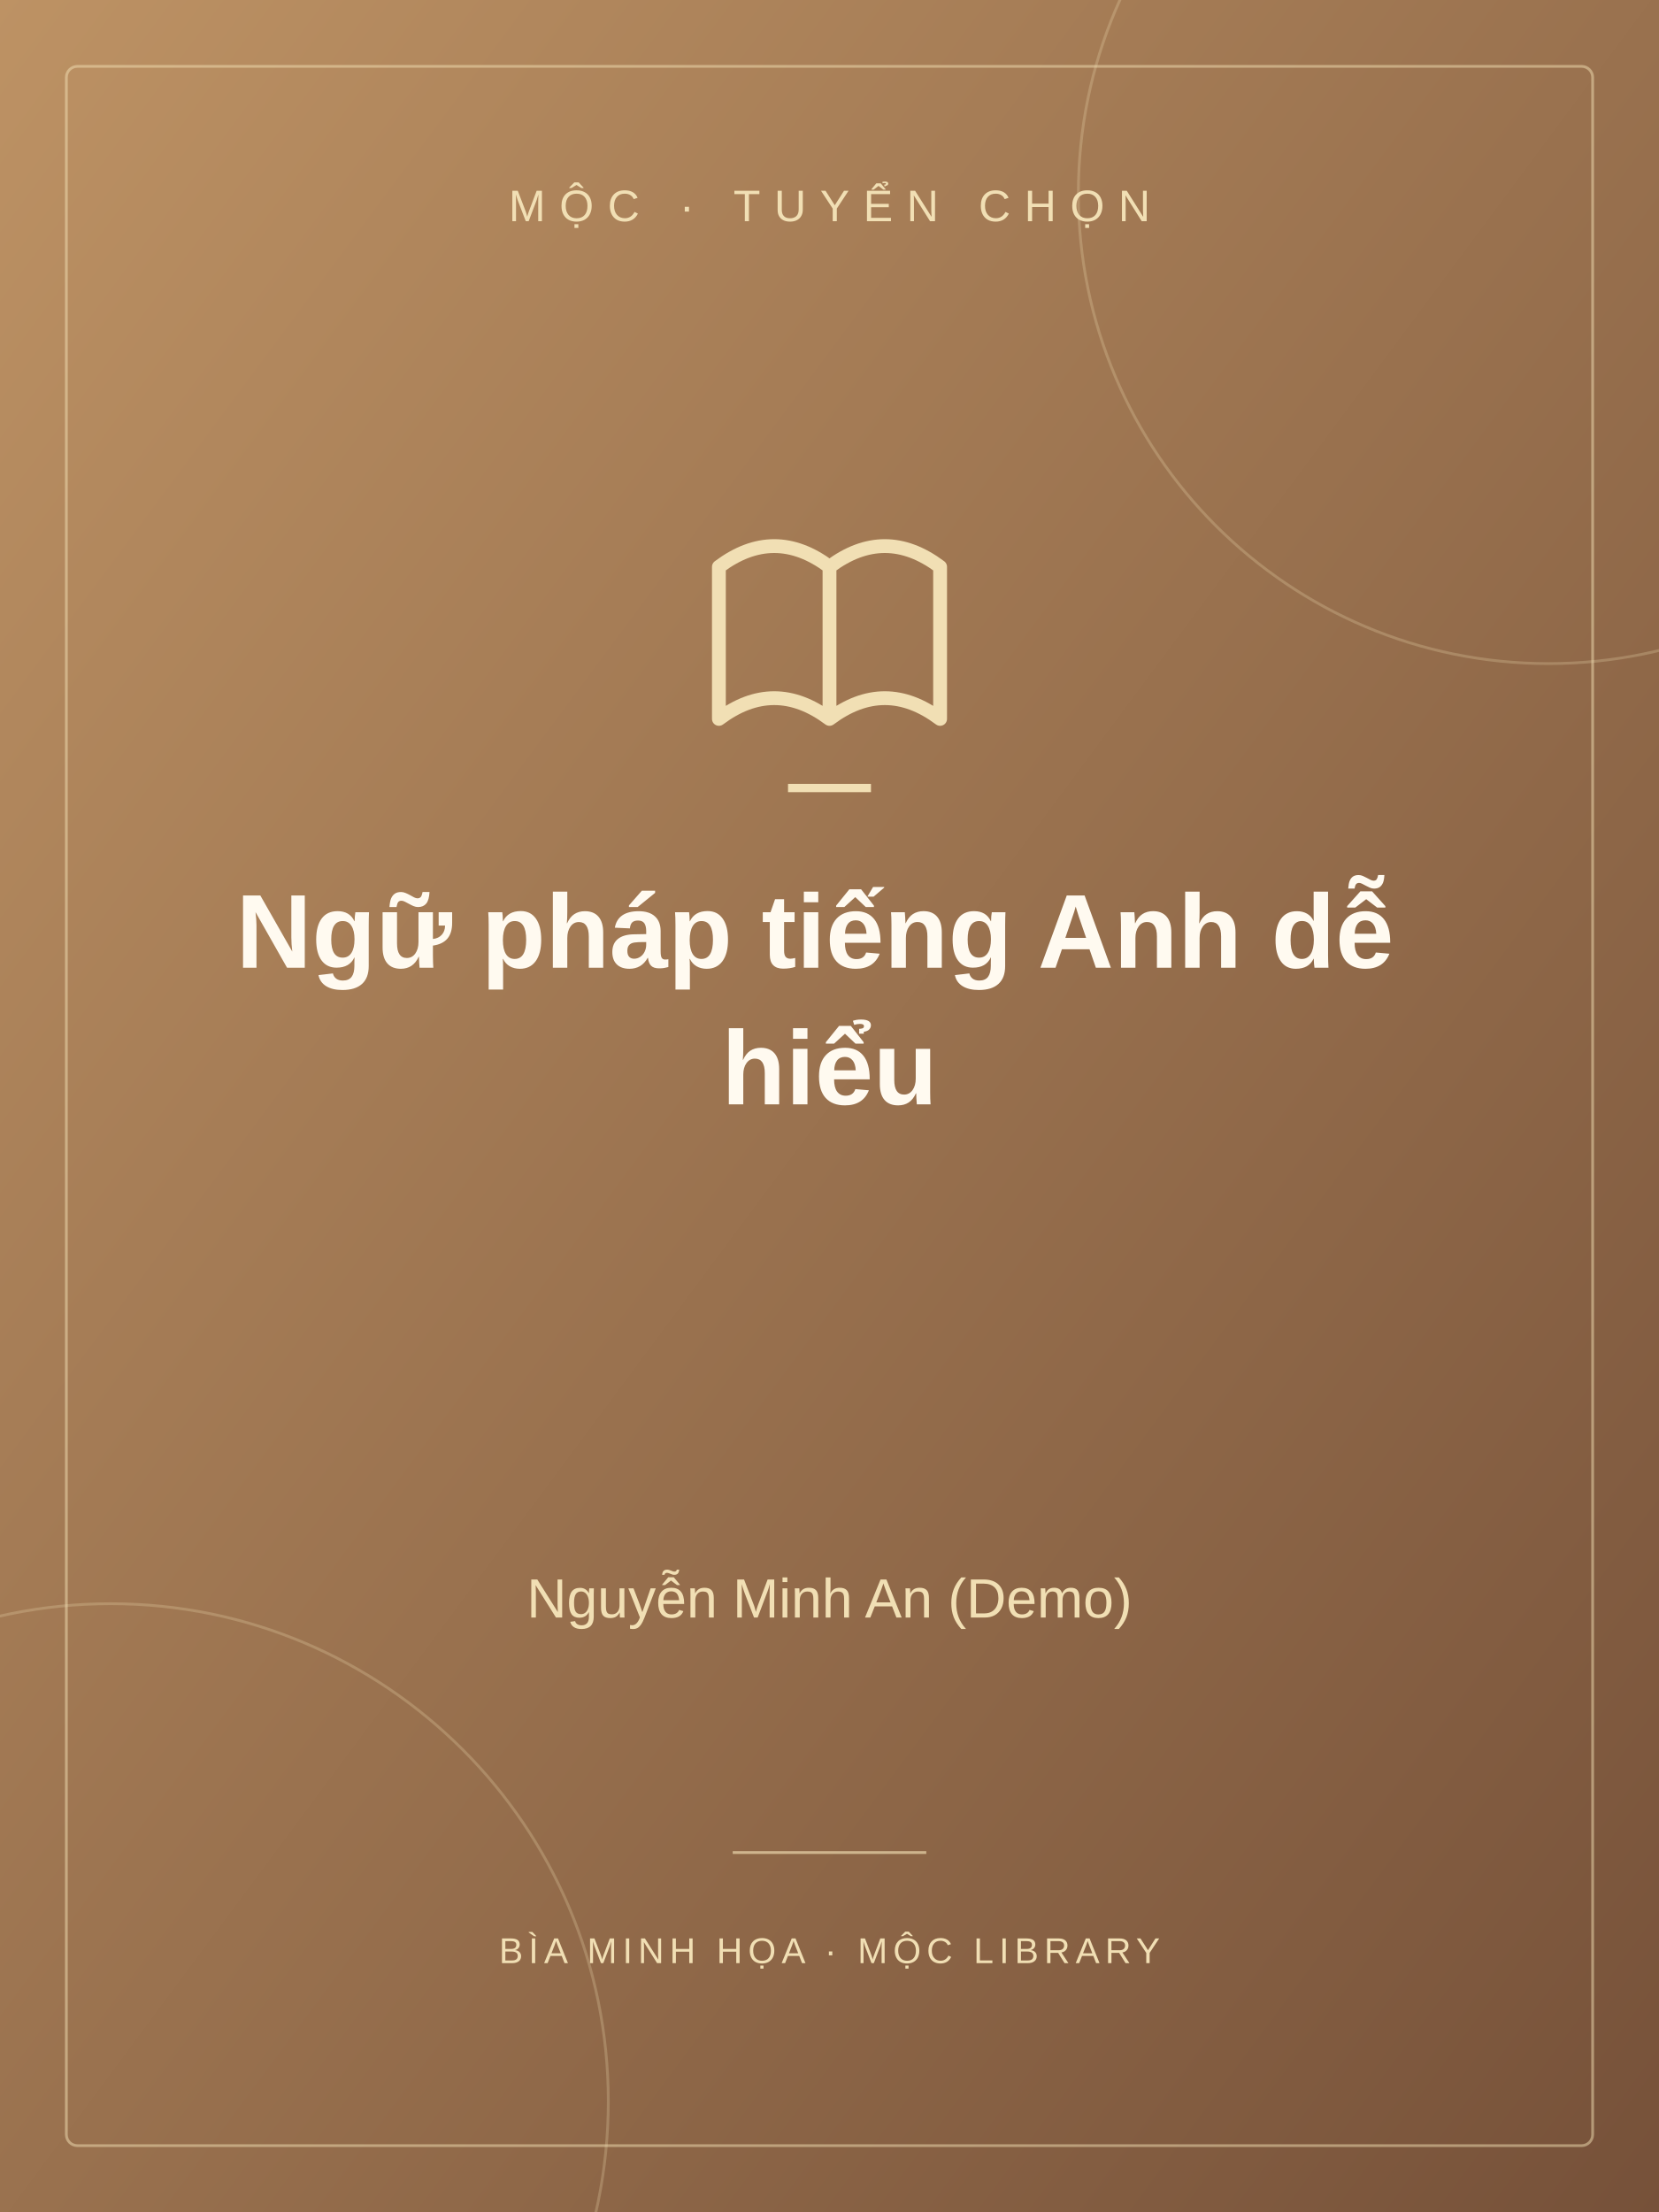
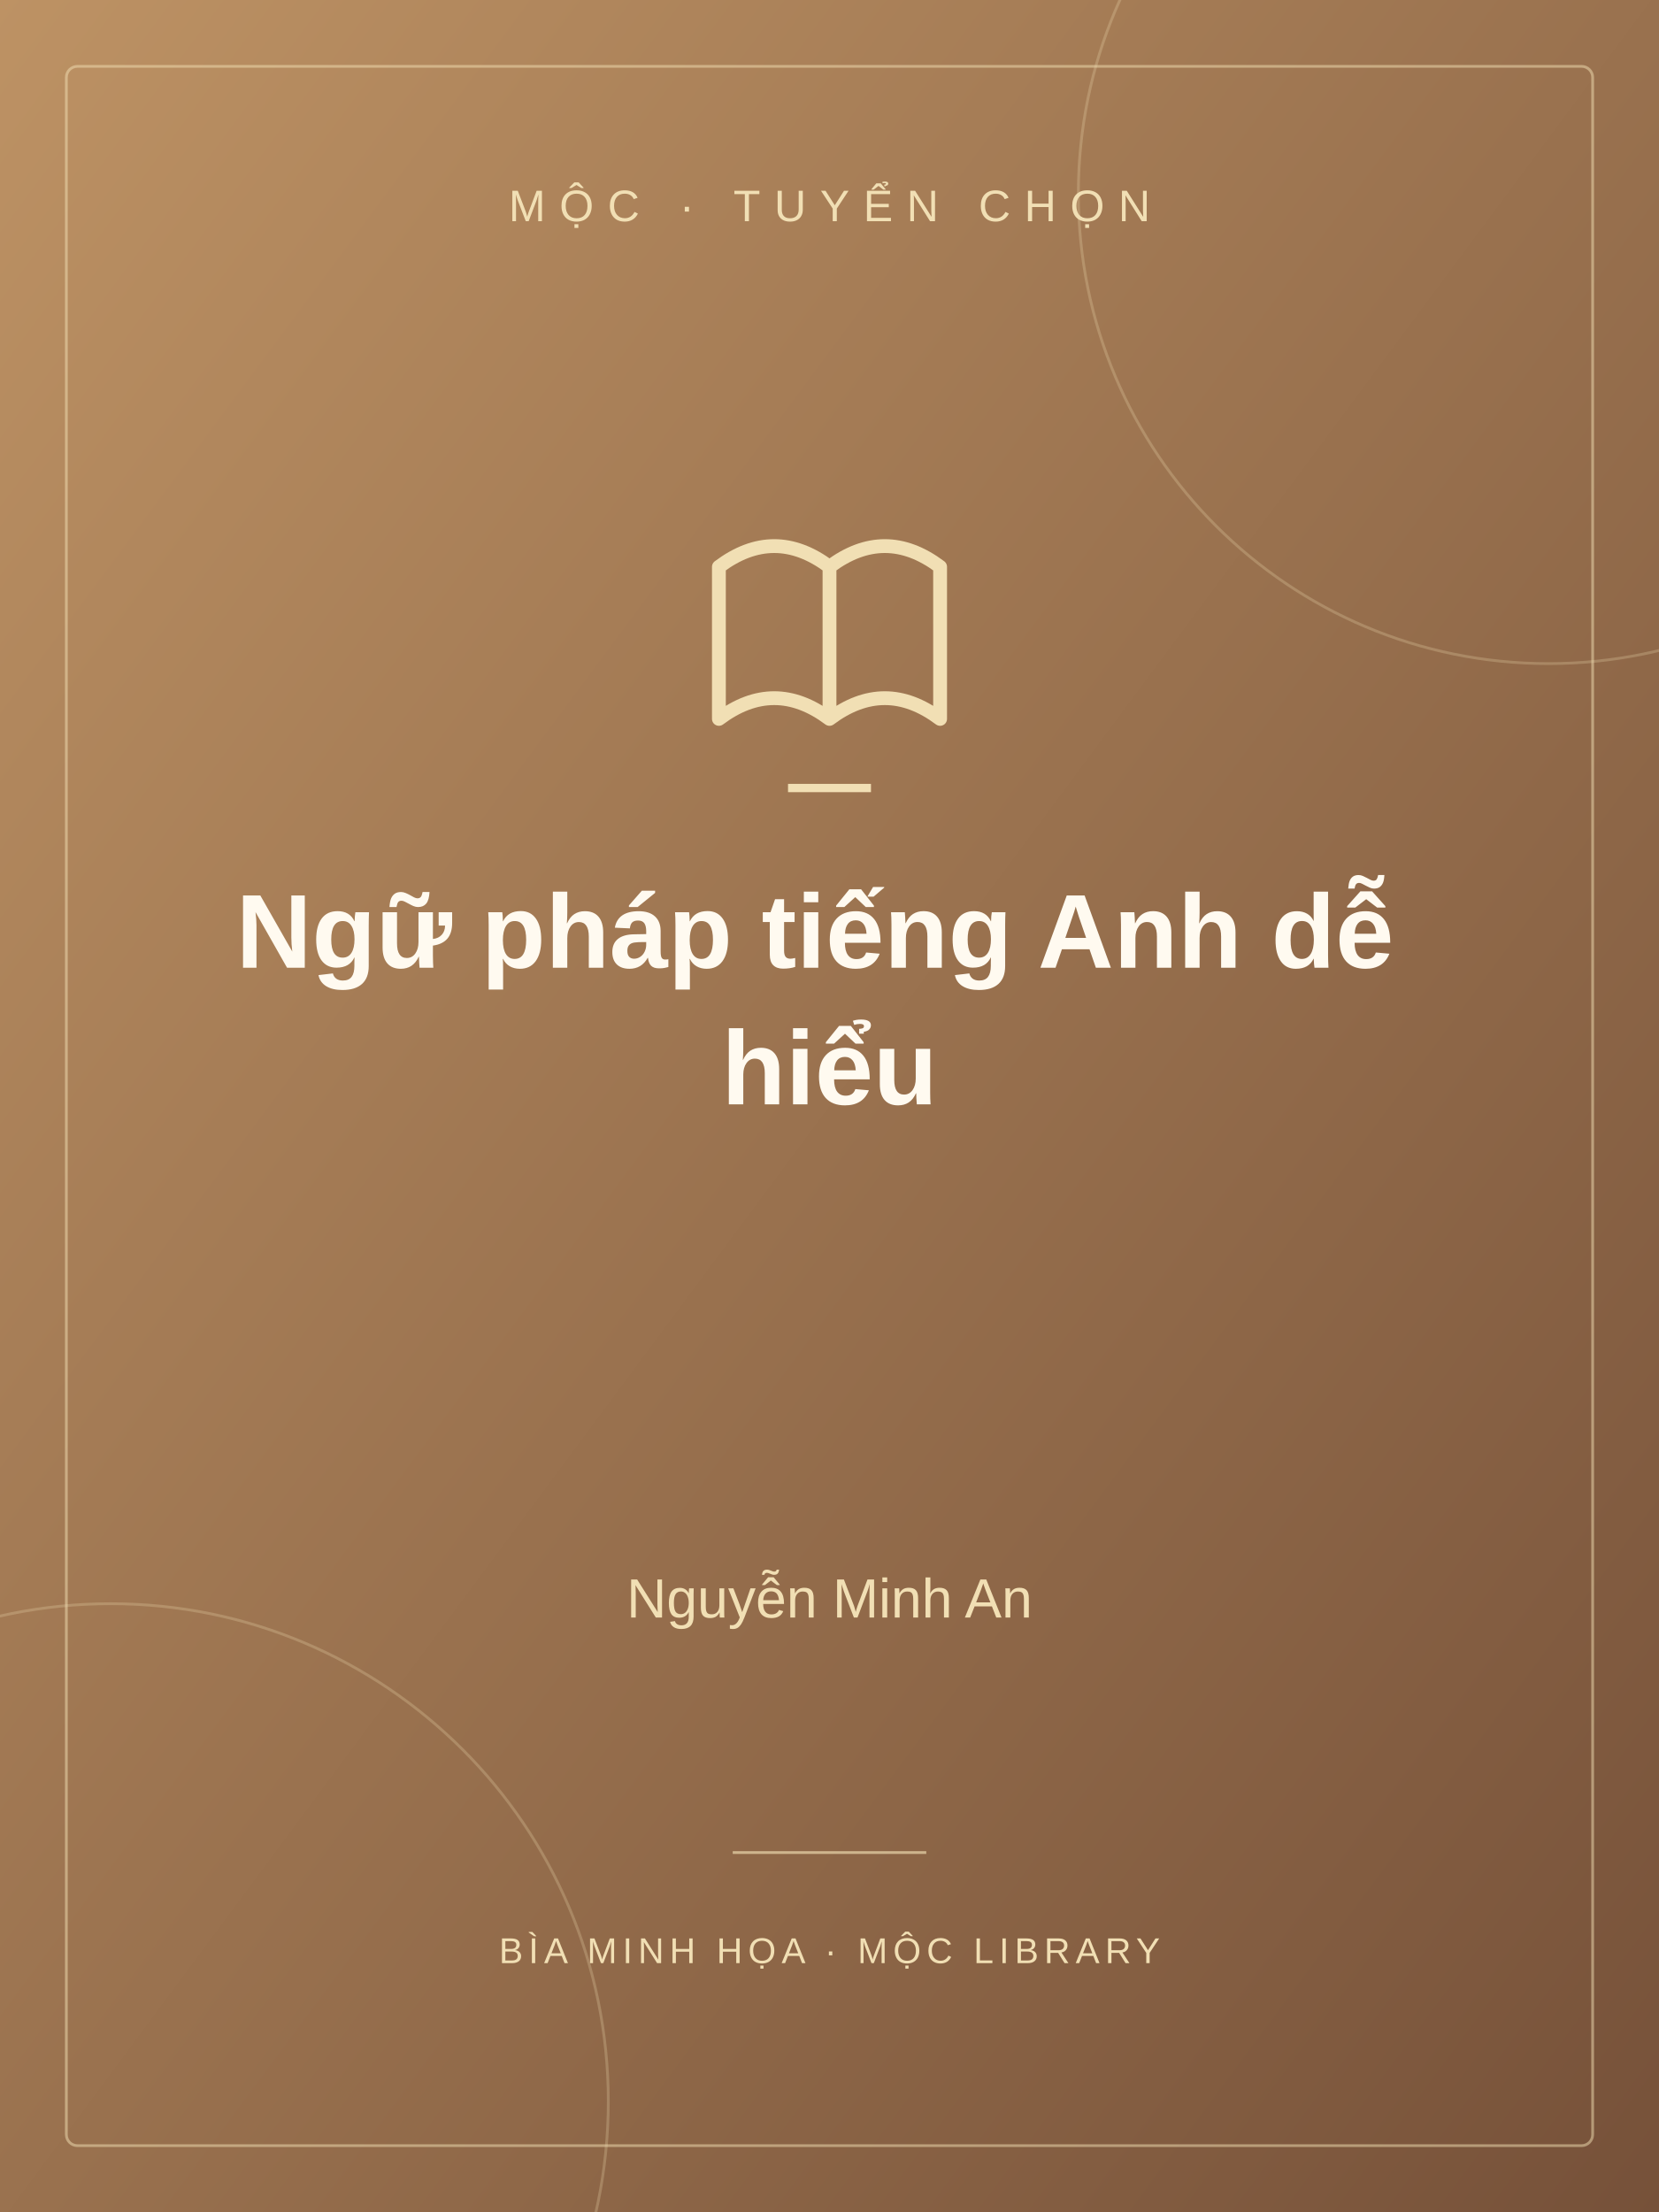
<svg xmlns="http://www.w3.org/2000/svg" width="600" height="800" viewBox="0 0 600 800">
  <defs>
    <linearGradient id="bg" x2="1" y2="1">
      <stop stop-color="#bd9264" />
      <stop offset="1" stop-color="#765139" />
    </linearGradient>
  </defs>
  <rect width="600" height="800" fill="url(#bg)" />
  <rect x="24" y="24" width="552" height="752" rx="4" fill="none" stroke="#f1dfb4" opacity=".5" />
  <circle cx="560" cy="70" r="170" fill="none" stroke="#f1dfb4" opacity=".25" />
  <circle cx="40" cy="760" r="180" fill="none" stroke="#f1dfb4" opacity=".25" />
  <path d="M260 205Q280 190 300 205Q320 190 340 205V260Q320 245 300 260Q280 245 260 260Z M300 205V260" fill="none" stroke="#f1dfb4" stroke-width="5" stroke-linejoin="round" />
  <path d="M285 285H315" stroke="#f1dfb4" stroke-width="3" />
  <text x="300" y="80" text-anchor="middle" font-family="Arial,sans-serif" fill="#f1dfb4" font-size="16" letter-spacing="5">MỘC · TUYỂN CHỌN</text>
  <text x="300" y="350" text-anchor="middle" font-family="Arial,sans-serif" font-weight="700" font-size="38" fill="#fffaf0">
    <tspan x="300" dy="0">Ngữ pháp tiếng Anh dễ</tspan>
    <tspan x="300" dy="49.4">hiểu</tspan>
  </text>
-   <text x="300" y="585" text-anchor="middle" font-family="Arial,sans-serif" font-size="20" fill="#f1dfb4">Nguyễn Minh An (Demo)</text>
+   <text x="300" y="585" text-anchor="middle" font-family="Arial,sans-serif" font-size="20" fill="#f1dfb4">Nguyễn Minh An</text>
  <path d="M265 670H335" stroke="#f1dfb4" opacity=".65" />
  <text x="300" y="710" text-anchor="middle" font-family="Arial,sans-serif" fill="#f1dfb4" font-size="13" letter-spacing="2">BÌA MINH HỌA · MỘC LIBRARY</text>
</svg>
